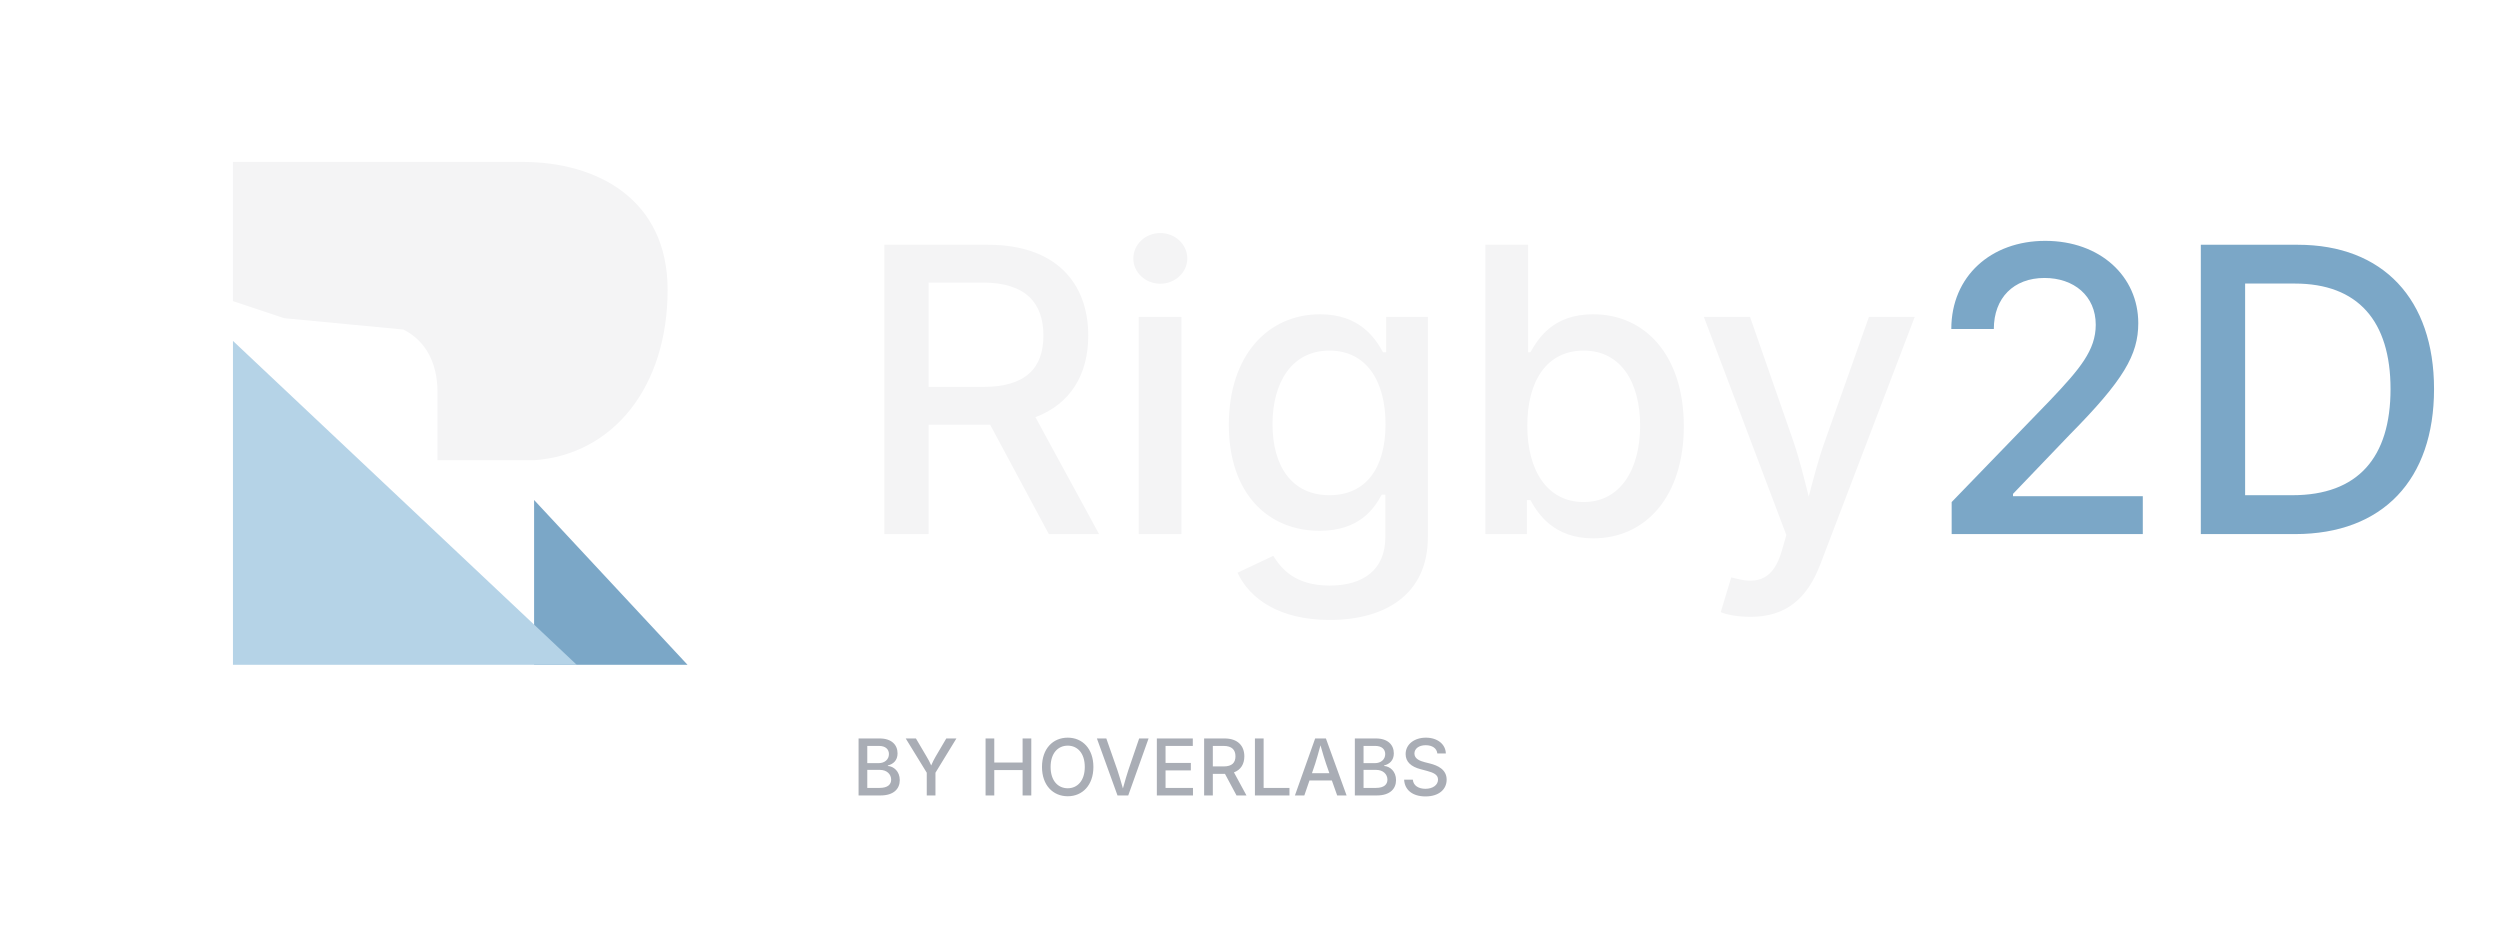
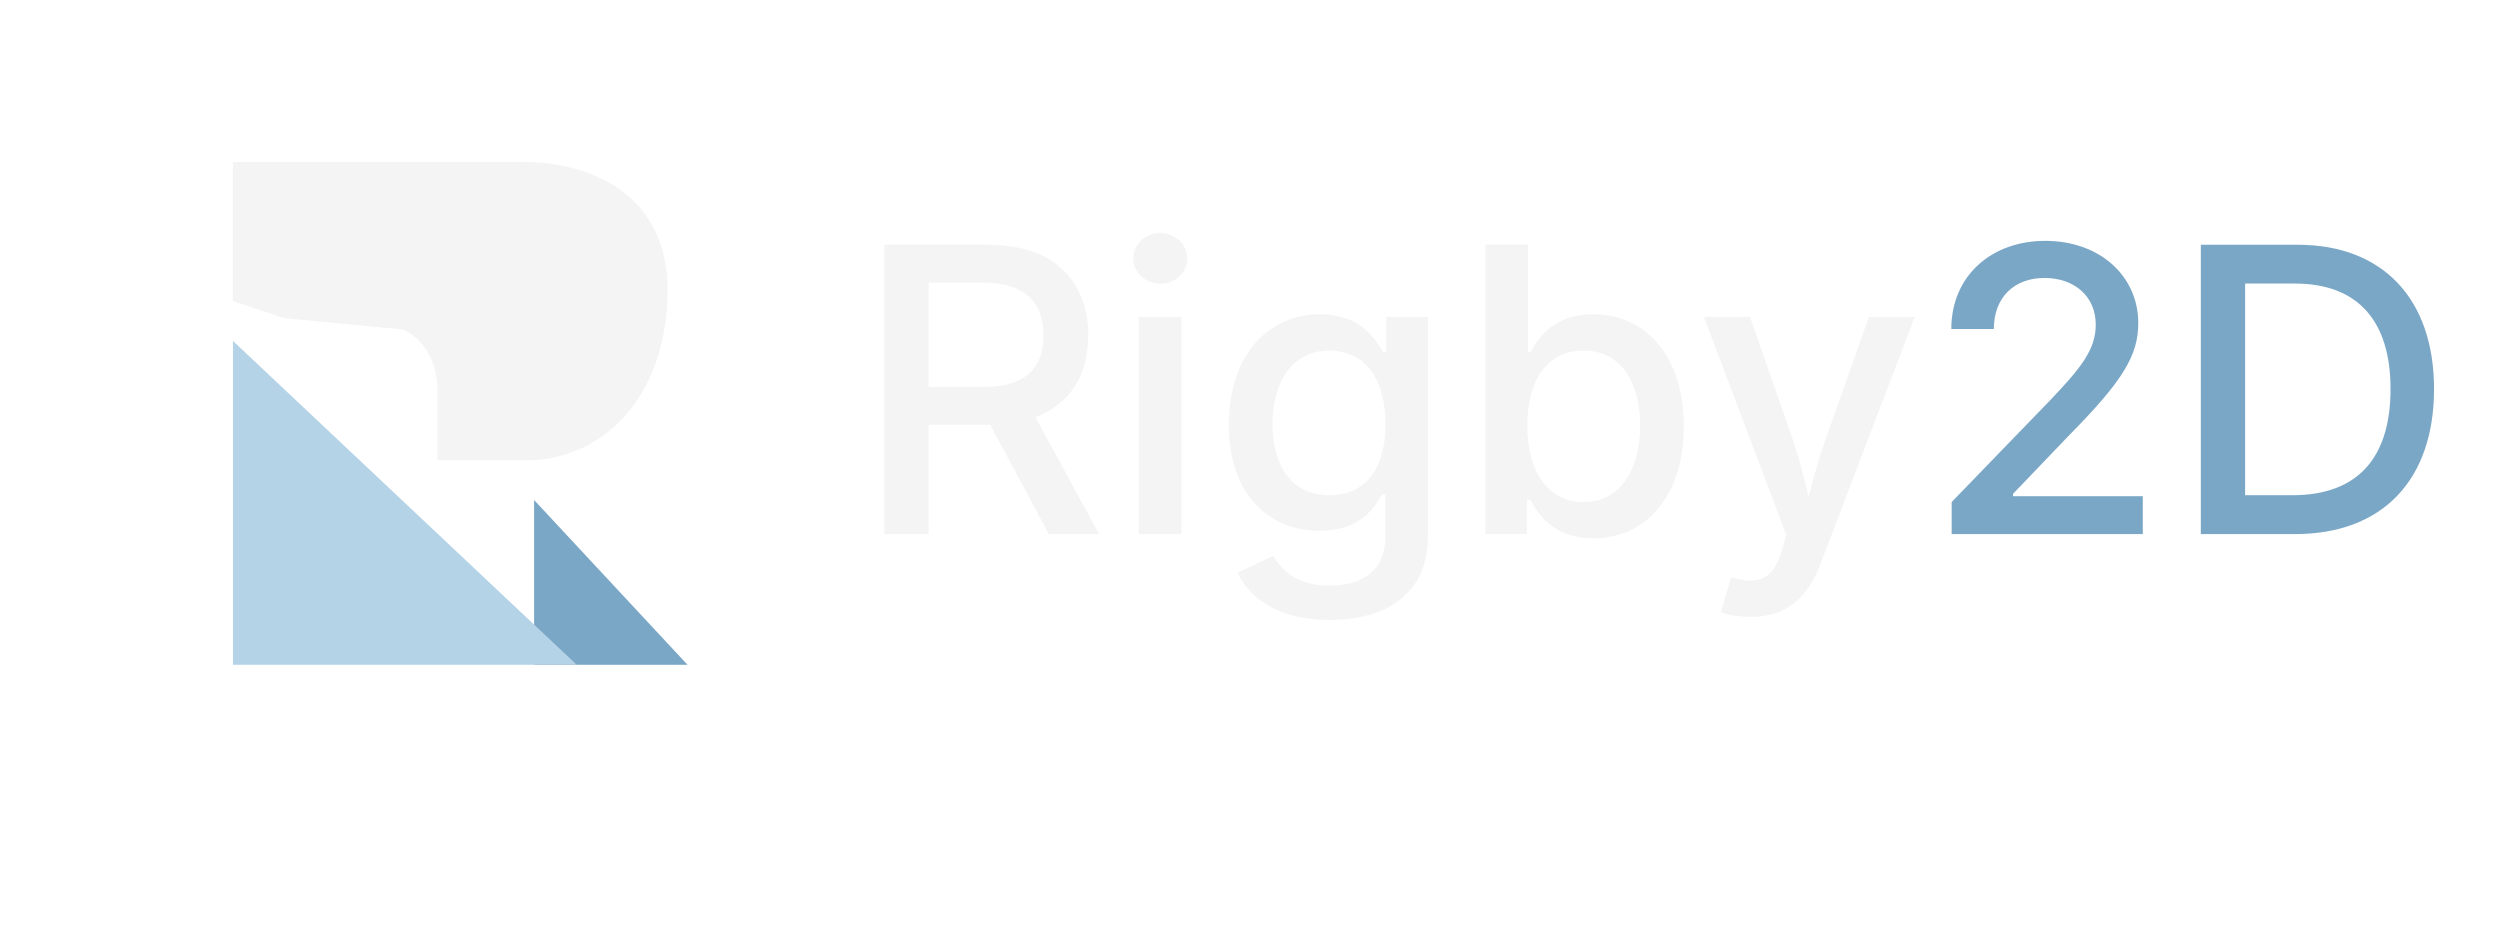
<svg xmlns="http://www.w3.org/2000/svg" width="440" height="164" viewBox="0 0 440 164" role="img" aria-labelledby="title">
  <g transform="translate(32 23)">
    <g>
      <path fill="#7BA7C7" d="M62 65V94H89Z" />
      <path fill="#B5D3E7" d="M9 37L69.5 94H9Z" />
      <path fill="#F4F4F5" d="M9 5.5H60C73 5.5 85.5 12 85.5 28C85.5 45 76 57 62 58H45V46C45 41 43 37 39 35L18 33L12 31L9 30Z" />
    </g>
  </g>
  <text x="150" y="94" font-family="Inter, 'DM Sans', Arial, sans-serif" font-size="70" font-weight="500" textLength="277" lengthAdjust="spacingAndGlyphs" fill="#F4F4F5">Rigby<tspan fill="#7BA7C7">2D</tspan>
  </text>
-   <text x="150" y="140" font-family="Inter, 'DM Sans', Arial, sans-serif" font-size="13.8" font-weight="500" textLength="165" lengthAdjust="spacing" fill="#A9ADB5">BY HOVERLABS</text>
</svg>
